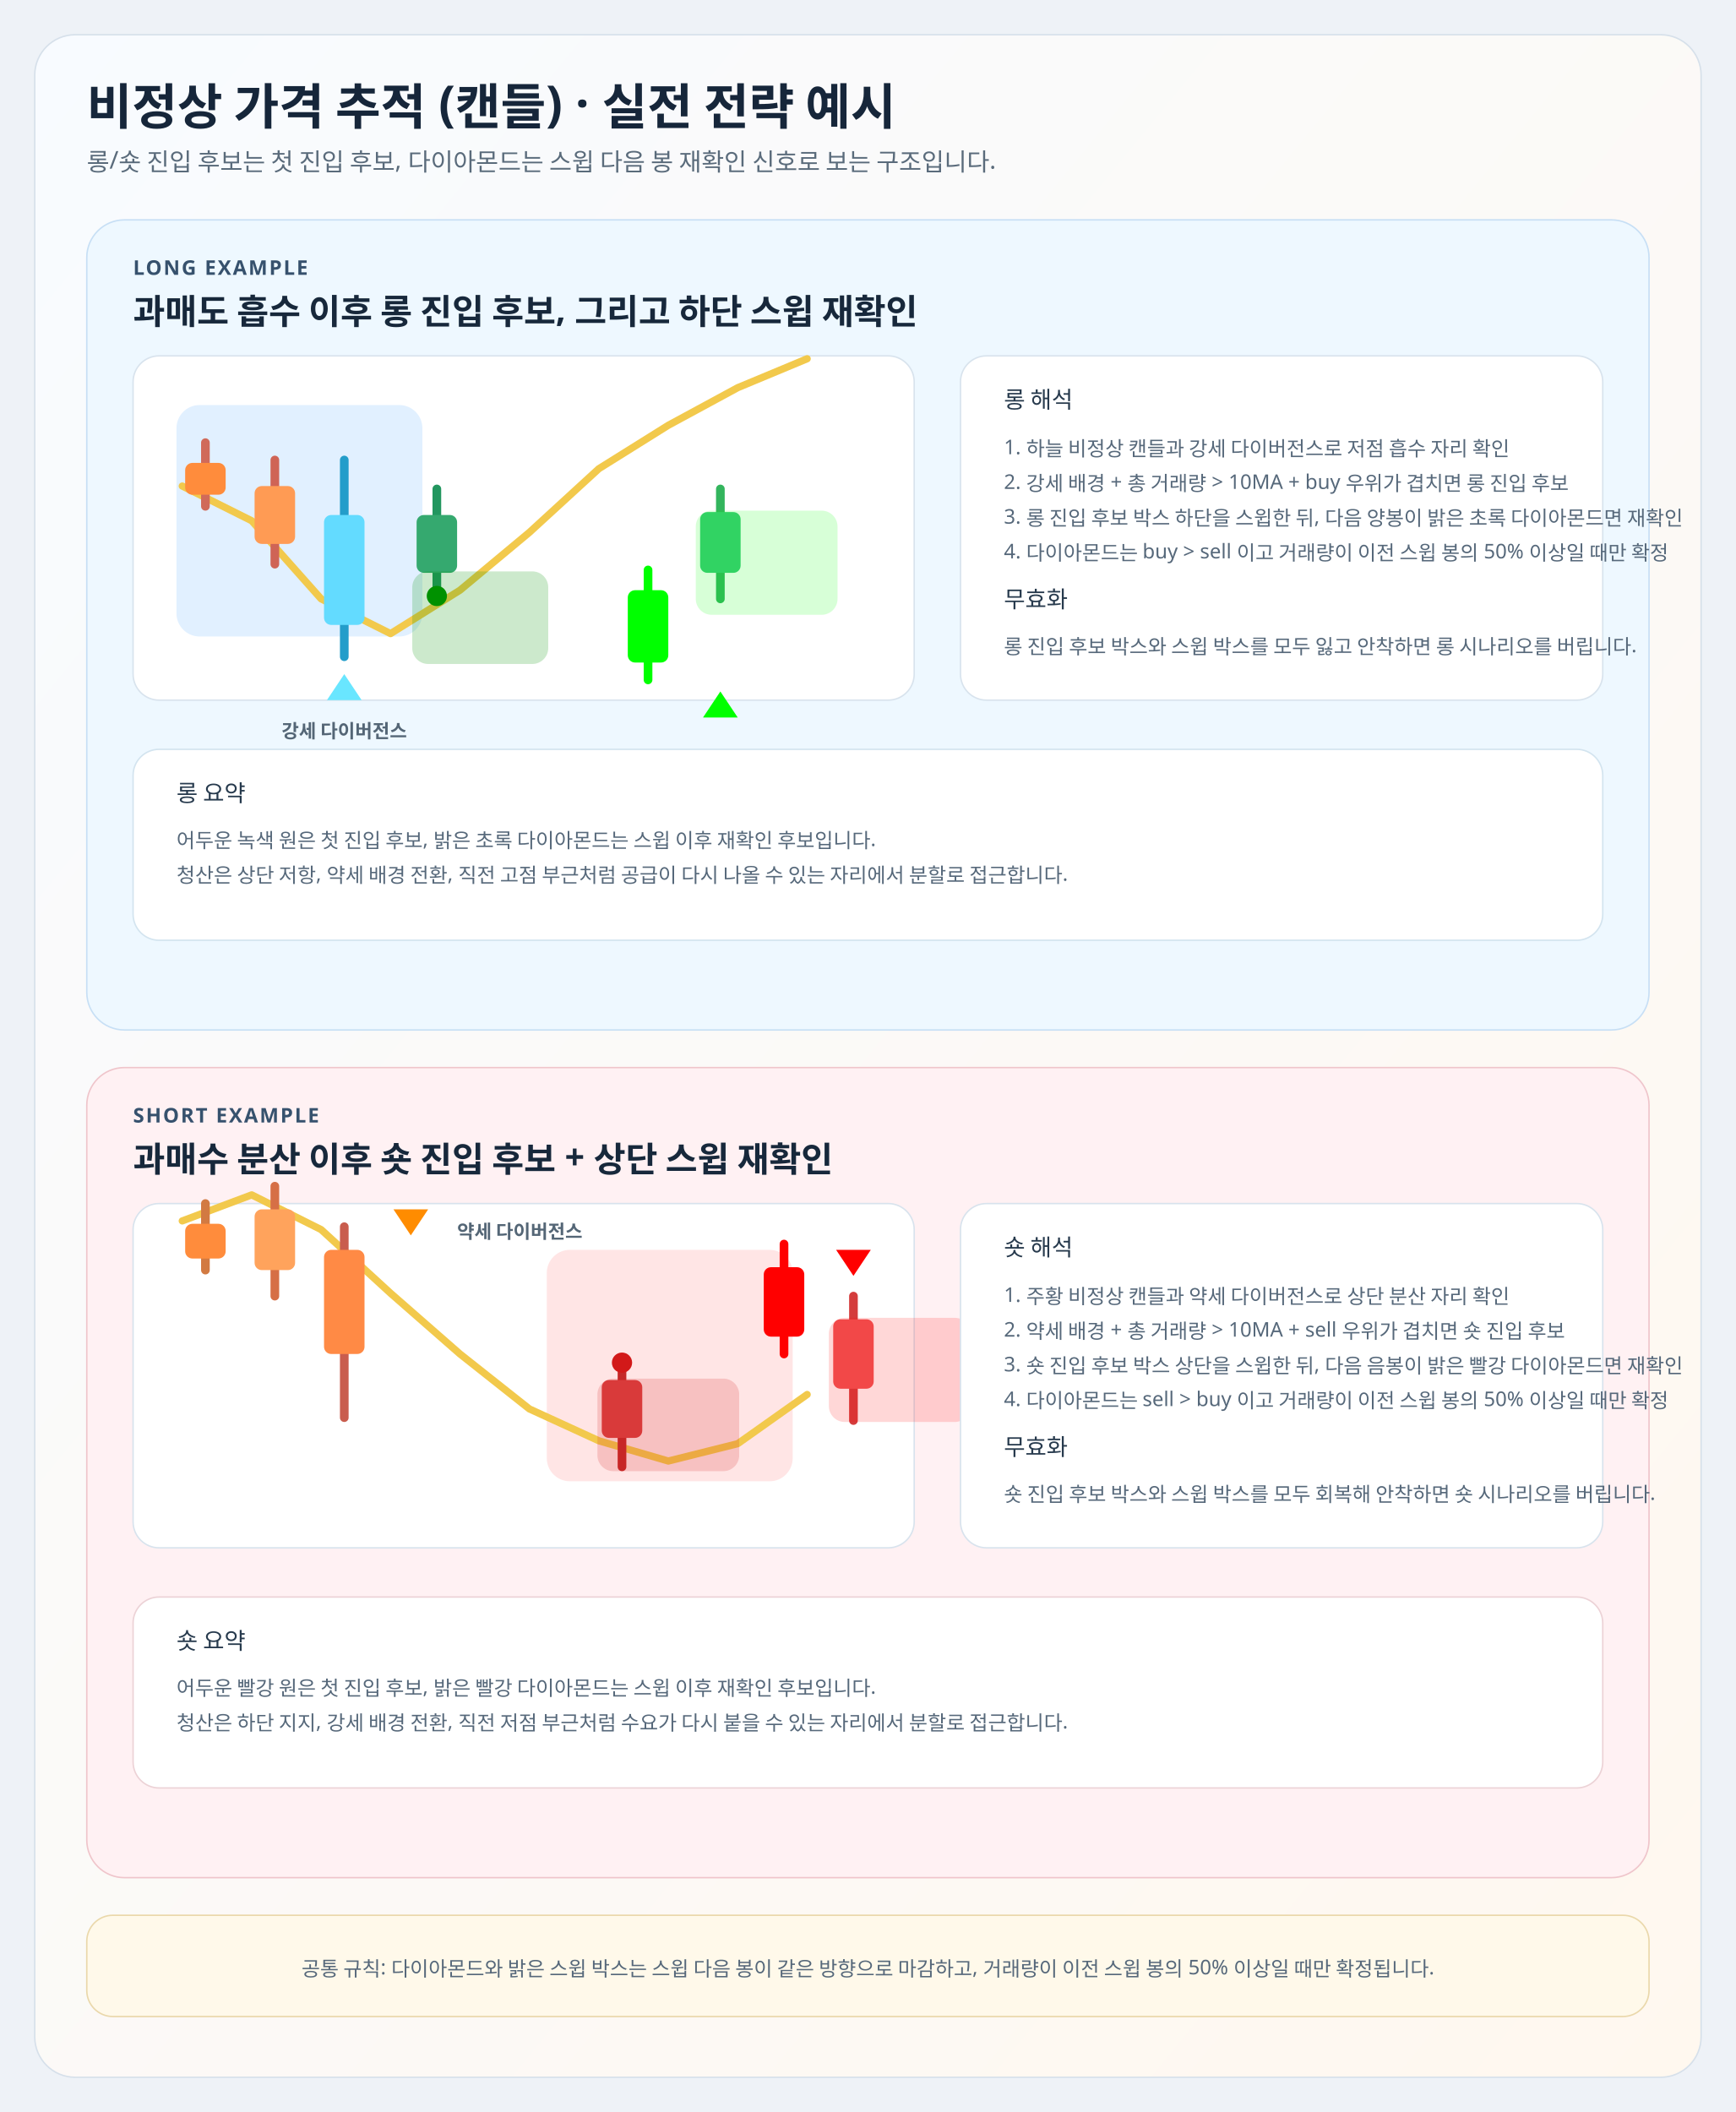
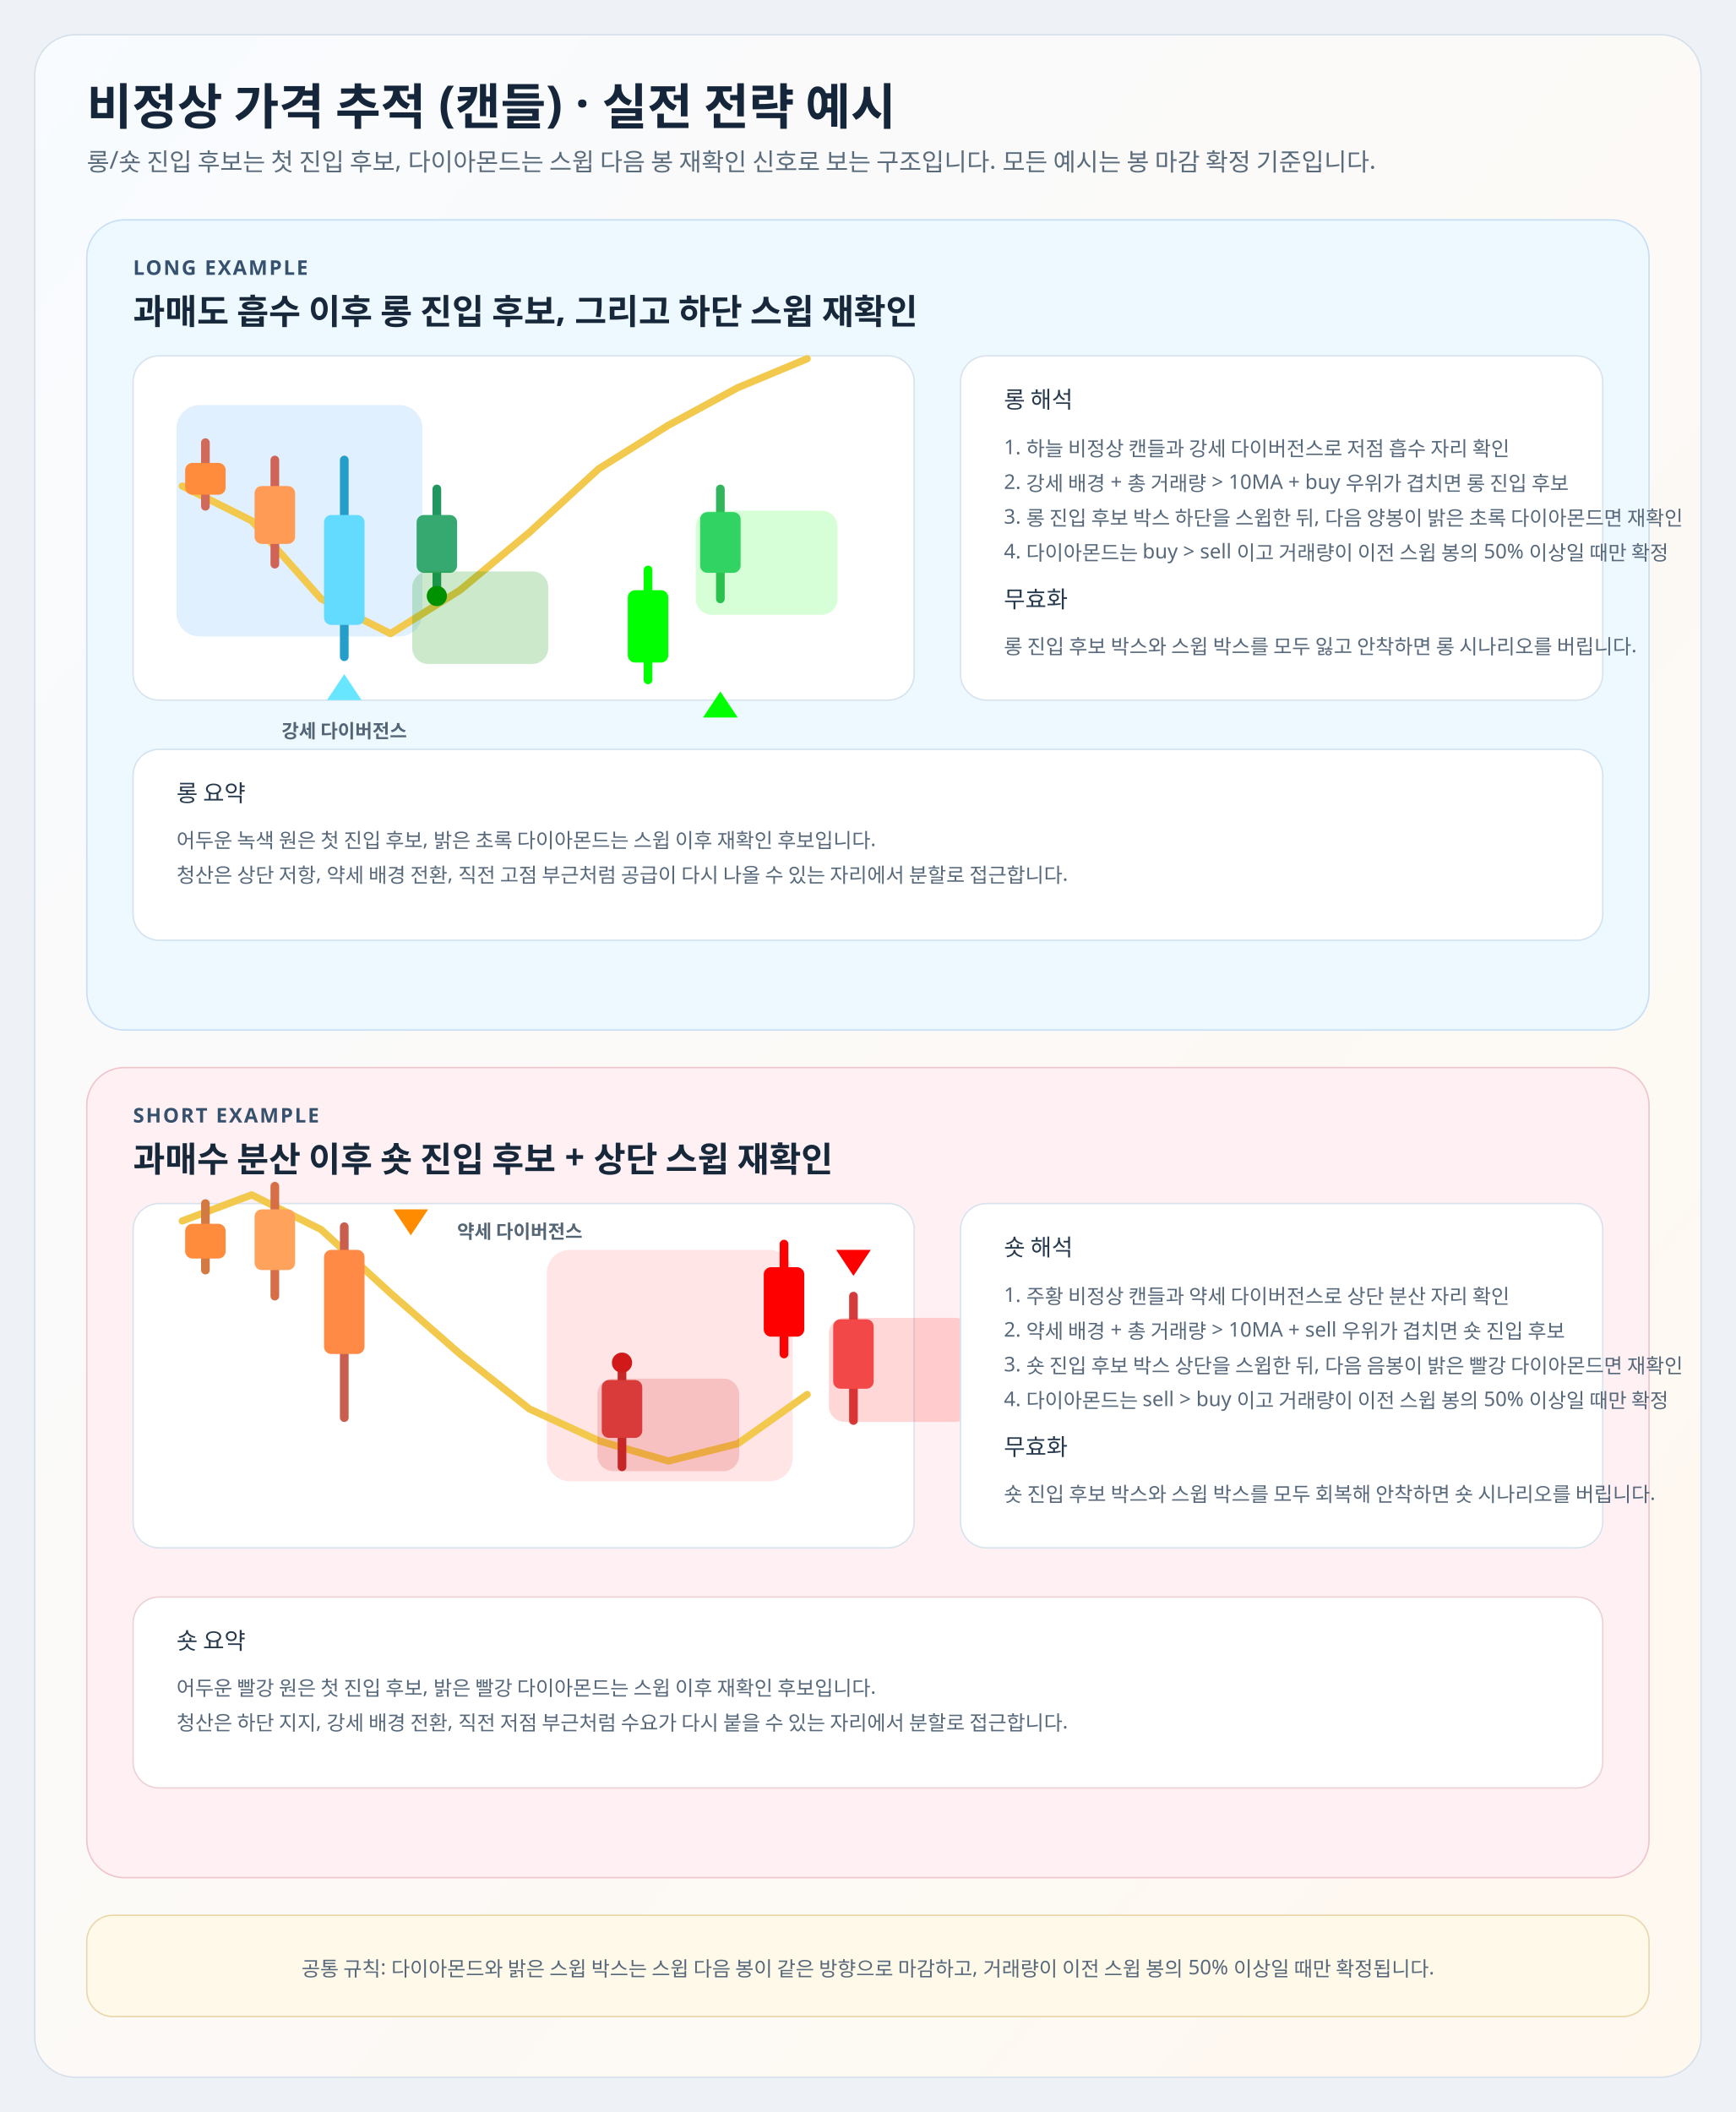
<svg xmlns="http://www.w3.org/2000/svg" width="1200" height="1460" viewBox="0 0 1200 1460" role="img" aria-labelledby="title desc">
  <defs>
    <linearGradient id="bg" x1="0%" y1="0%" x2="100%" y2="100%">
      <stop offset="0%" stop-color="#f8fbff" />
      <stop offset="100%" stop-color="#fff8ef" />
    </linearGradient>
    <style>
      .title { font: 700 34px 'Pretendard','Apple SD Gothic Neo','Malgun Gothic',sans-serif; fill: #16263a; }
      .subtitle { font: 500 17px 'Pretendard','Apple SD Gothic Neo','Malgun Gothic',sans-serif; fill: #5a6b7b; }
      .label { font: 700 14px 'Pretendard','Apple SD Gothic Neo','Malgun Gothic',sans-serif; fill: #36516d; letter-spacing: 0.08em; }
      .panelTitle { font: 700 24px 'Pretendard','Apple SD Gothic Neo','Malgun Gothic',sans-serif; fill: #17283b; }
      .body { font: 500 16px 'Pretendard','Apple SD Gothic Neo','Malgun Gothic',sans-serif; fill: #273a4d; }
      .small { font: 500 14px 'Pretendard','Apple SD Gothic Neo','Malgun Gothic',sans-serif; fill: #56687a; }
      .tiny { font: 600 13px 'Pretendard','Apple SD Gothic Neo','Malgun Gothic',sans-serif; fill: #546676; }
      .center { text-anchor: middle; }
    </style>
  </defs>
  <rect width="1200" height="1460" fill="#eef2f7" />
  <rect x="24" y="24" width="1152" height="1412" rx="28" fill="url(#bg)" stroke="#d6e0ea" />
  <text x="60" y="86" class="title">비정상 가격 추적 (캔들) · 실전 전략 예시</text>
-   <text x="60" y="118" class="subtitle">롱/숏 진입 후보는 첫 진입 후보, 다이아몬드는 스윕 다음 봉 재확인 신호로 보는 구조입니다.</text>
+   <text x="60" y="118" class="subtitle">롱/숏 진입 후보는 첫 진입 후보, 다이아몬드는 스윕 다음 봉 재확인 신호로 보는 구조입니다. 모든 예시는 봉 마감 확정 기준입니다.</text>
  <rect x="60" y="152" width="1080" height="560" rx="26" fill="#eef8ff" stroke="#c7dff5" />
  <text x="92" y="190" class="label">LONG EXAMPLE</text>
  <text x="92" y="224" class="panelTitle">과매도 흡수 이후 롱 진입 후보, 그리고 하단 스윕 재확인</text>
  <rect x="92" y="246" width="540" height="238" rx="18" fill="#ffffff" stroke="#d8e3ed" />
  <rect x="122" y="280" width="170" height="160" rx="16" fill="#e1f0ff" />
  <polyline points="126,336 174,360 222,414 270,438 318,408 366,368 414,324 462,294 510,268 558,248" fill="none" stroke="#f2c94c" stroke-width="5" stroke-linecap="round" stroke-linejoin="round" />
  <line x1="142" y1="350" x2="142" y2="306" stroke="#d06a5a" stroke-width="6" stroke-linecap="round" />
  <rect x="128" y="320" width="28" height="22" rx="5" fill="#ff8c3c" />
  <line x1="190" y1="390" x2="190" y2="318" stroke="#cf6456" stroke-width="6" stroke-linecap="round" />
  <rect x="176" y="336" width="28" height="40" rx="5" fill="#ff9b54" />
  <line x1="238" y1="454" x2="238" y2="318" stroke="#239dca" stroke-width="6" stroke-linecap="round" />
  <rect x="224" y="356" width="28" height="76" rx="5" fill="#63dbff" />
  <polygon points="238,466 226,484 250,484" fill="#69e6ff" />
  <text x="238" y="510" class="tiny center">강세 다이버전스</text>
  <line x1="302" y1="412" x2="302" y2="338" stroke="#22965f" stroke-width="6" stroke-linecap="round" />
  <rect x="288" y="356" width="28" height="40" rx="5" fill="#35a96f" />
  <circle cx="302" cy="412" r="7" fill="#009100" />
  <rect x="286" y="396" width="92" height="62" rx="10" fill="#009100" opacity="0.20" stroke="#009100" stroke-width="2" />
  <line x1="448" y1="394" x2="448" y2="470" stroke="#00ff00" stroke-width="6" stroke-linecap="round" />
  <rect x="434" y="408" width="28" height="50" rx="5" fill="#00ff00" />
  <line x1="498" y1="414" x2="498" y2="338" stroke="#33b55d" stroke-width="6" stroke-linecap="round" />
  <rect x="484" y="354" width="28" height="42" rx="5" fill="#3acb76" />
  <polygon points="498,478 486,496 510,496" fill="#00ff00" />
  <rect x="482" y="354" width="96" height="70" rx="10" fill="#00ff00" opacity="0.16" stroke="#00ff00" stroke-width="2" />
  <rect x="664" y="246" width="444" height="238" rx="18" fill="#ffffff" stroke="#d8e3ed" />
  <text x="694" y="282" class="body">롱 해석</text>
  <text x="694" y="314" class="small">1. 하늘 비정상 캔들과 강세 다이버전스로 저점 흡수 자리 확인</text>
  <text x="694" y="338" class="small">2. 강세 배경 + 총 거래량 &gt; 10MA + buy 우위가 겹치면 롱 진입 후보</text>
  <text x="694" y="362" class="small">3. 롱 진입 후보 박스 하단을 스윕한 뒤, 다음 양봉이 밝은 초록 다이아몬드면 재확인</text>
  <text x="694" y="386" class="small">4. 다이아몬드는 buy &gt; sell 이고 거래량이 이전 스윕 봉의 50% 이상일 때만 확정</text>
  <text x="694" y="420" class="body">무효화</text>
  <text x="694" y="452" class="small">롱 진입 후보 박스와 스윕 박스를 모두 잃고 안착하면 롱 시나리오를 버립니다.</text>
  <rect x="92" y="518" width="1016" height="132" rx="18" fill="#ffffff" stroke="#d3e4ef" />
  <text x="122" y="554" class="body">롱 요약</text>
  <text x="122" y="586" class="small">어두운 녹색 원은 첫 진입 후보, 밝은 초록 다이아몬드는 스윕 이후 재확인 후보입니다.</text>
  <text x="122" y="610" class="small">청산은 상단 저항, 약세 배경 전환, 직전 고점 부근처럼 공급이 다시 나올 수 있는 자리에서 분할로 접근합니다.</text>
  <rect x="60" y="738" width="1080" height="560" rx="26" fill="#fff1f3" stroke="#efc5cb" />
  <text x="92" y="776" class="label">SHORT EXAMPLE</text>
  <text x="92" y="810" class="panelTitle">과매수 분산 이후 숏 진입 후보 + 상단 스윕 재확인</text>
  <rect x="92" y="832" width="540" height="238" rx="18" fill="#ffffff" stroke="#d8e3ed" />
  <rect x="378" y="864" width="170" height="160" rx="16" fill="#ffe5e5" />
  <polyline points="126,844 174,826 222,850 270,894 318,936 366,974 414,996 462,1010 510,998 558,964" fill="none" stroke="#f2c94c" stroke-width="5" stroke-linecap="round" stroke-linejoin="round" />
  <line x1="142" y1="878" x2="142" y2="832" stroke="#d27a42" stroke-width="6" stroke-linecap="round" />
  <rect x="128" y="846" width="28" height="24" rx="5" fill="#ff8c3c" />
  <line x1="190" y1="896" x2="190" y2="820" stroke="#d66f46" stroke-width="6" stroke-linecap="round" />
  <rect x="176" y="836" width="28" height="42" rx="5" fill="#ffa35c" />
  <line x1="238" y1="848" x2="238" y2="980" stroke="#c95d4e" stroke-width="6" stroke-linecap="round" />
  <rect x="224" y="864" width="28" height="72" rx="5" fill="#ff8a45" />
  <polygon points="284,854 272,836 296,836" fill="#ff8c00" />
  <text x="316" y="856" class="tiny">약세 다이버전스</text>
  <line x1="430" y1="942" x2="430" y2="1014" stroke="#c52828" stroke-width="6" stroke-linecap="round" />
  <rect x="416" y="954" width="28" height="40" rx="5" fill="#da4141" />
  <circle cx="430" cy="942" r="7" fill="#d21919" />
  <rect x="414" y="954" width="96" height="62" rx="10" fill="#d21919" opacity="0.18" stroke="#d21919" stroke-width="2" />
  <line x1="542" y1="860" x2="542" y2="936" stroke="#ff0000" stroke-width="6" stroke-linecap="round" />
  <rect x="528" y="876" width="28" height="48" rx="5" fill="#ff0000" />
  <line x1="590" y1="896" x2="590" y2="982" stroke="#d43c3c" stroke-width="6" stroke-linecap="round" />
  <rect x="576" y="912" width="28" height="48" rx="5" fill="#ef5555" />
  <polygon points="590,882 578,864 602,864" fill="#ff0000" />
  <rect x="574" y="912" width="96" height="70" rx="10" fill="#ff0000" opacity="0.16" stroke="#ff0000" stroke-width="2" />
  <rect x="664" y="832" width="444" height="238" rx="18" fill="#ffffff" stroke="#d8e3ed" />
  <text x="694" y="868" class="body">숏 해석</text>
  <text x="694" y="900" class="small">1. 주황 비정상 캔들과 약세 다이버전스로 상단 분산 자리 확인</text>
  <text x="694" y="924" class="small">2. 약세 배경 + 총 거래량 &gt; 10MA + sell 우위가 겹치면 숏 진입 후보</text>
  <text x="694" y="948" class="small">3. 숏 진입 후보 박스 상단을 스윕한 뒤, 다음 음봉이 밝은 빨강 다이아몬드면 재확인</text>
  <text x="694" y="972" class="small">4. 다이아몬드는 sell &gt; buy 이고 거래량이 이전 스윕 봉의 50% 이상일 때만 확정</text>
  <text x="694" y="1006" class="body">무효화</text>
  <text x="694" y="1038" class="small">숏 진입 후보 박스와 스윕 박스를 모두 회복해 안착하면 숏 시나리오를 버립니다.</text>
  <rect x="92" y="1104" width="1016" height="132" rx="18" fill="#ffffff" stroke="#ecd2d6" />
  <text x="122" y="1140" class="body">숏 요약</text>
  <text x="122" y="1172" class="small">어두운 빨강 원은 첫 진입 후보, 밝은 빨강 다이아몬드는 스윕 이후 재확인 후보입니다.</text>
  <text x="122" y="1196" class="small">청산은 하단 지지, 강세 배경 전환, 직전 저점 부근처럼 수요가 다시 붙을 수 있는 자리에서 분할로 접근합니다.</text>
  <rect x="60" y="1324" width="1080" height="70" rx="18" fill="#fff9ea" stroke="#ead8ab" />
  <text x="600" y="1366" class="small center">공통 규칙: 다이아몬드와 밝은 스윕 박스는 스윕 다음 봉이 같은 방향으로 마감하고, 거래량이 이전 스윕 봉의 50% 이상일 때만 확정됩니다.</text>
</svg>
